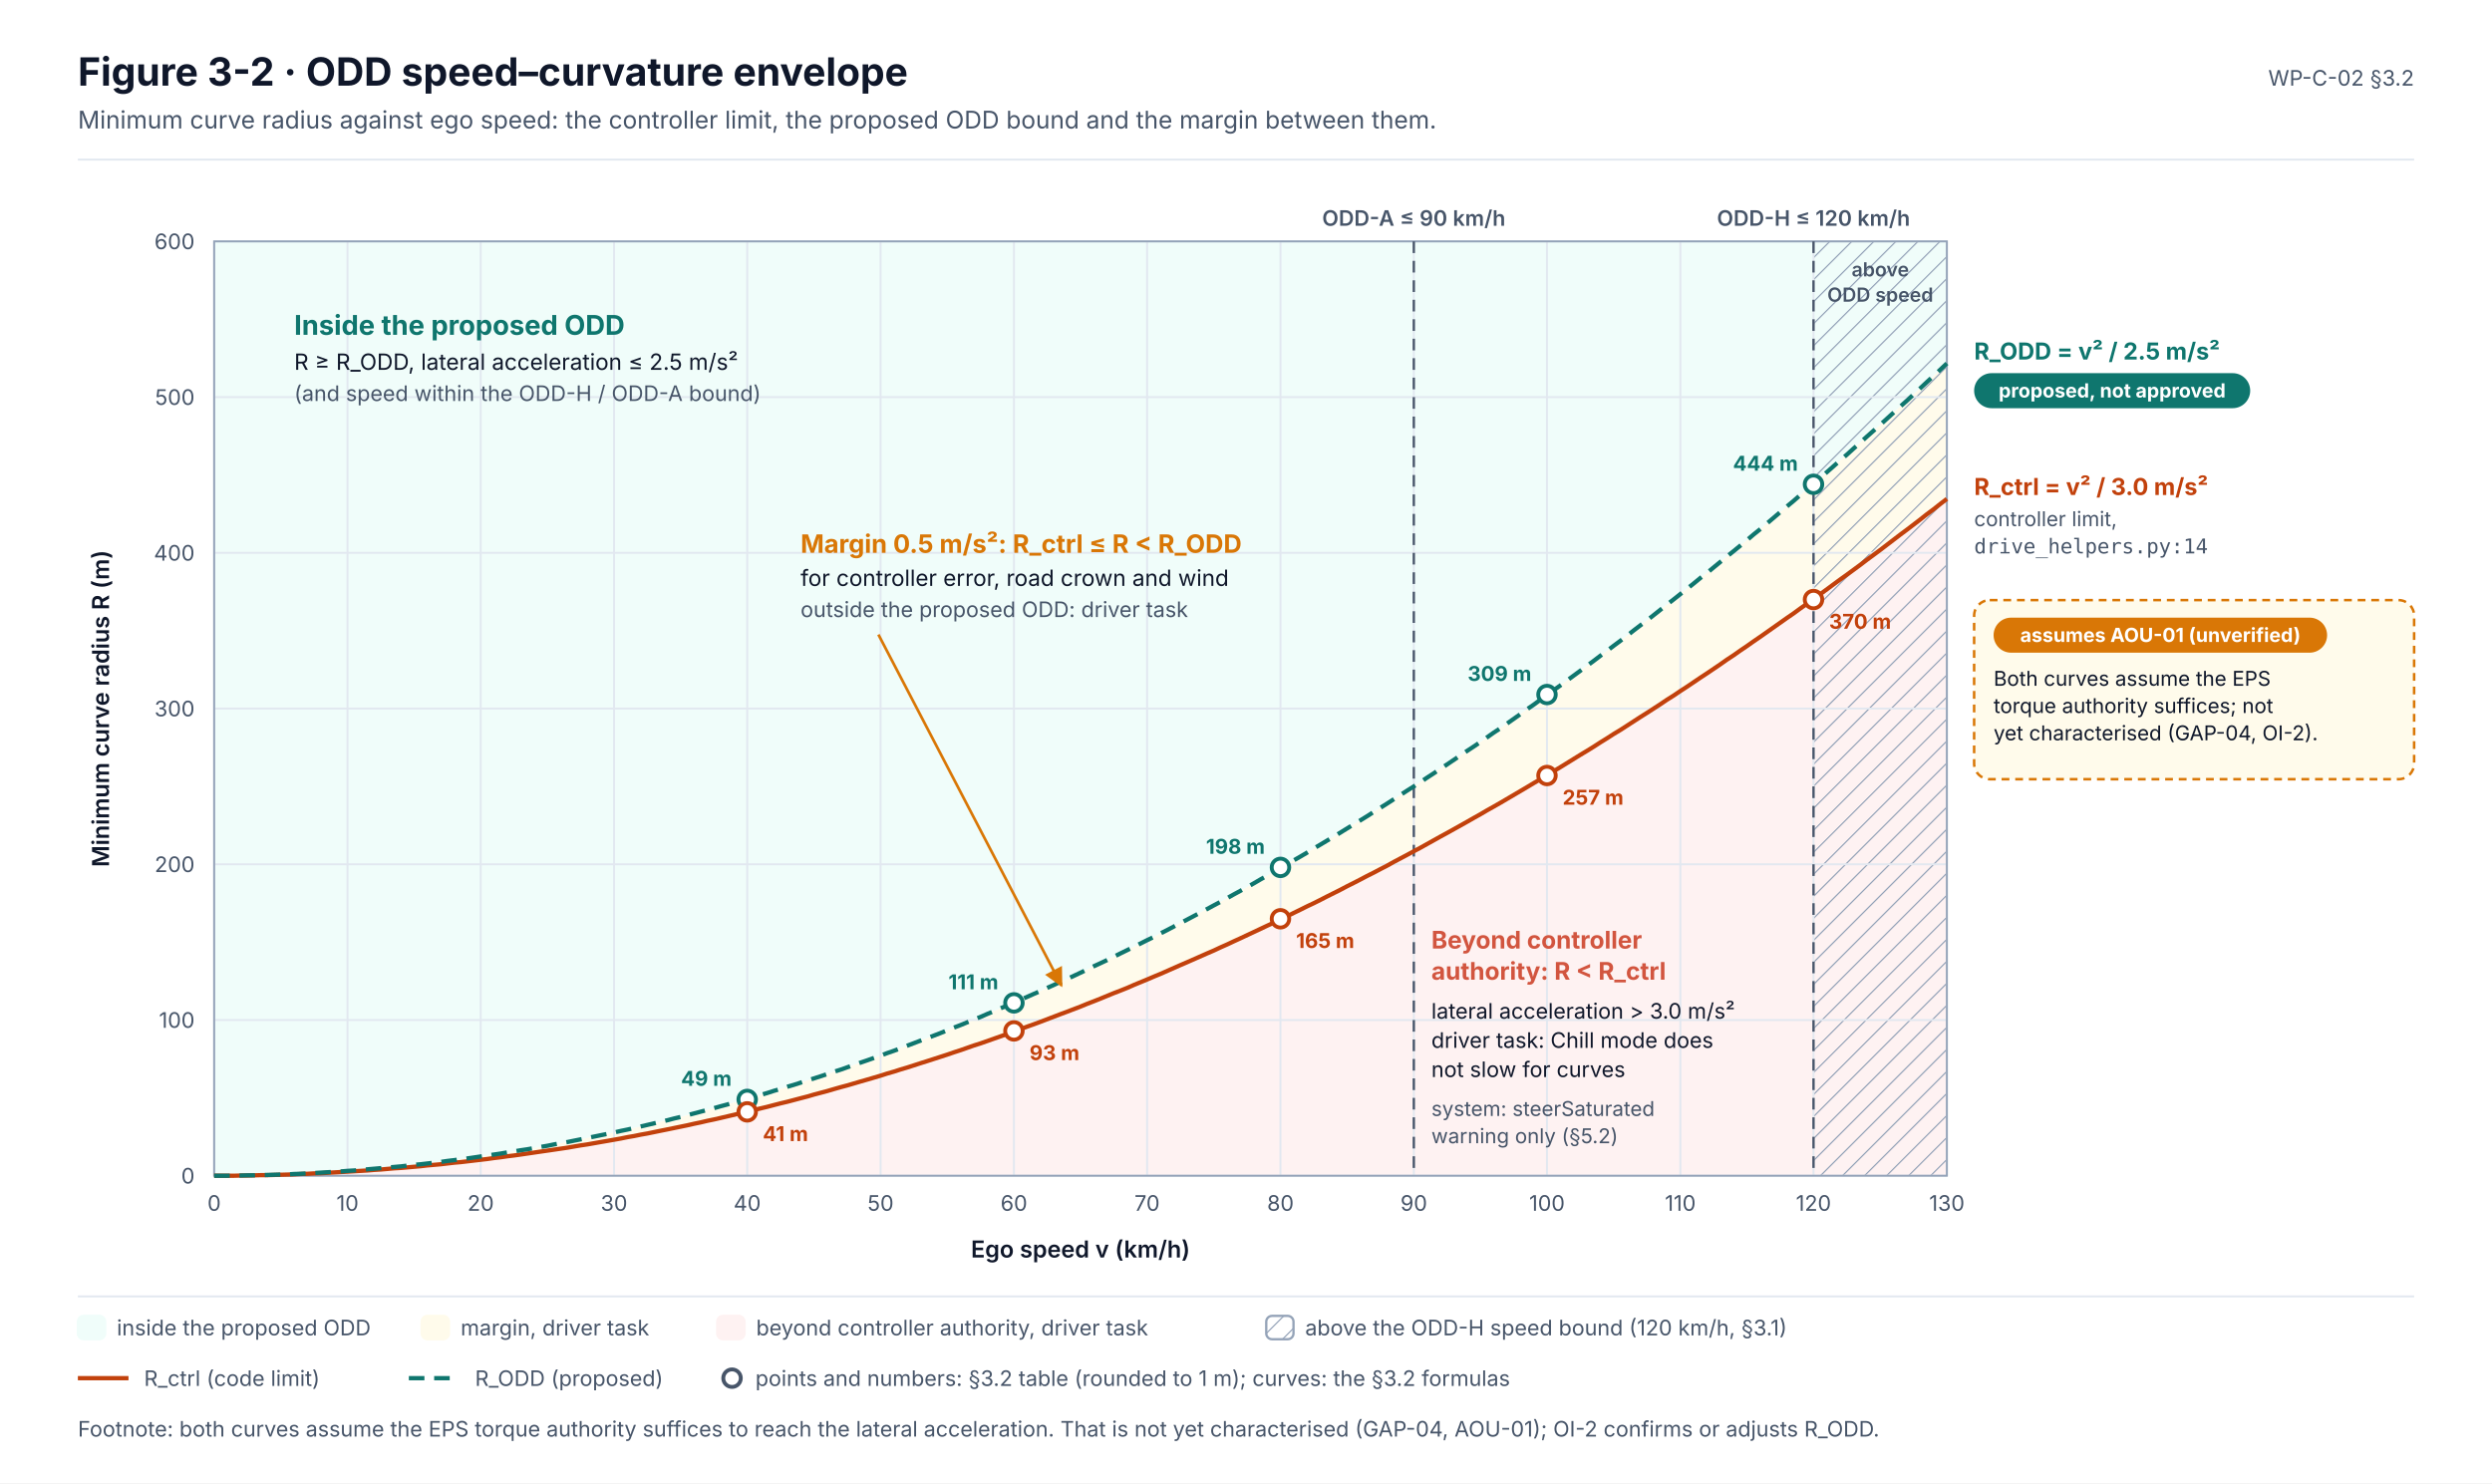
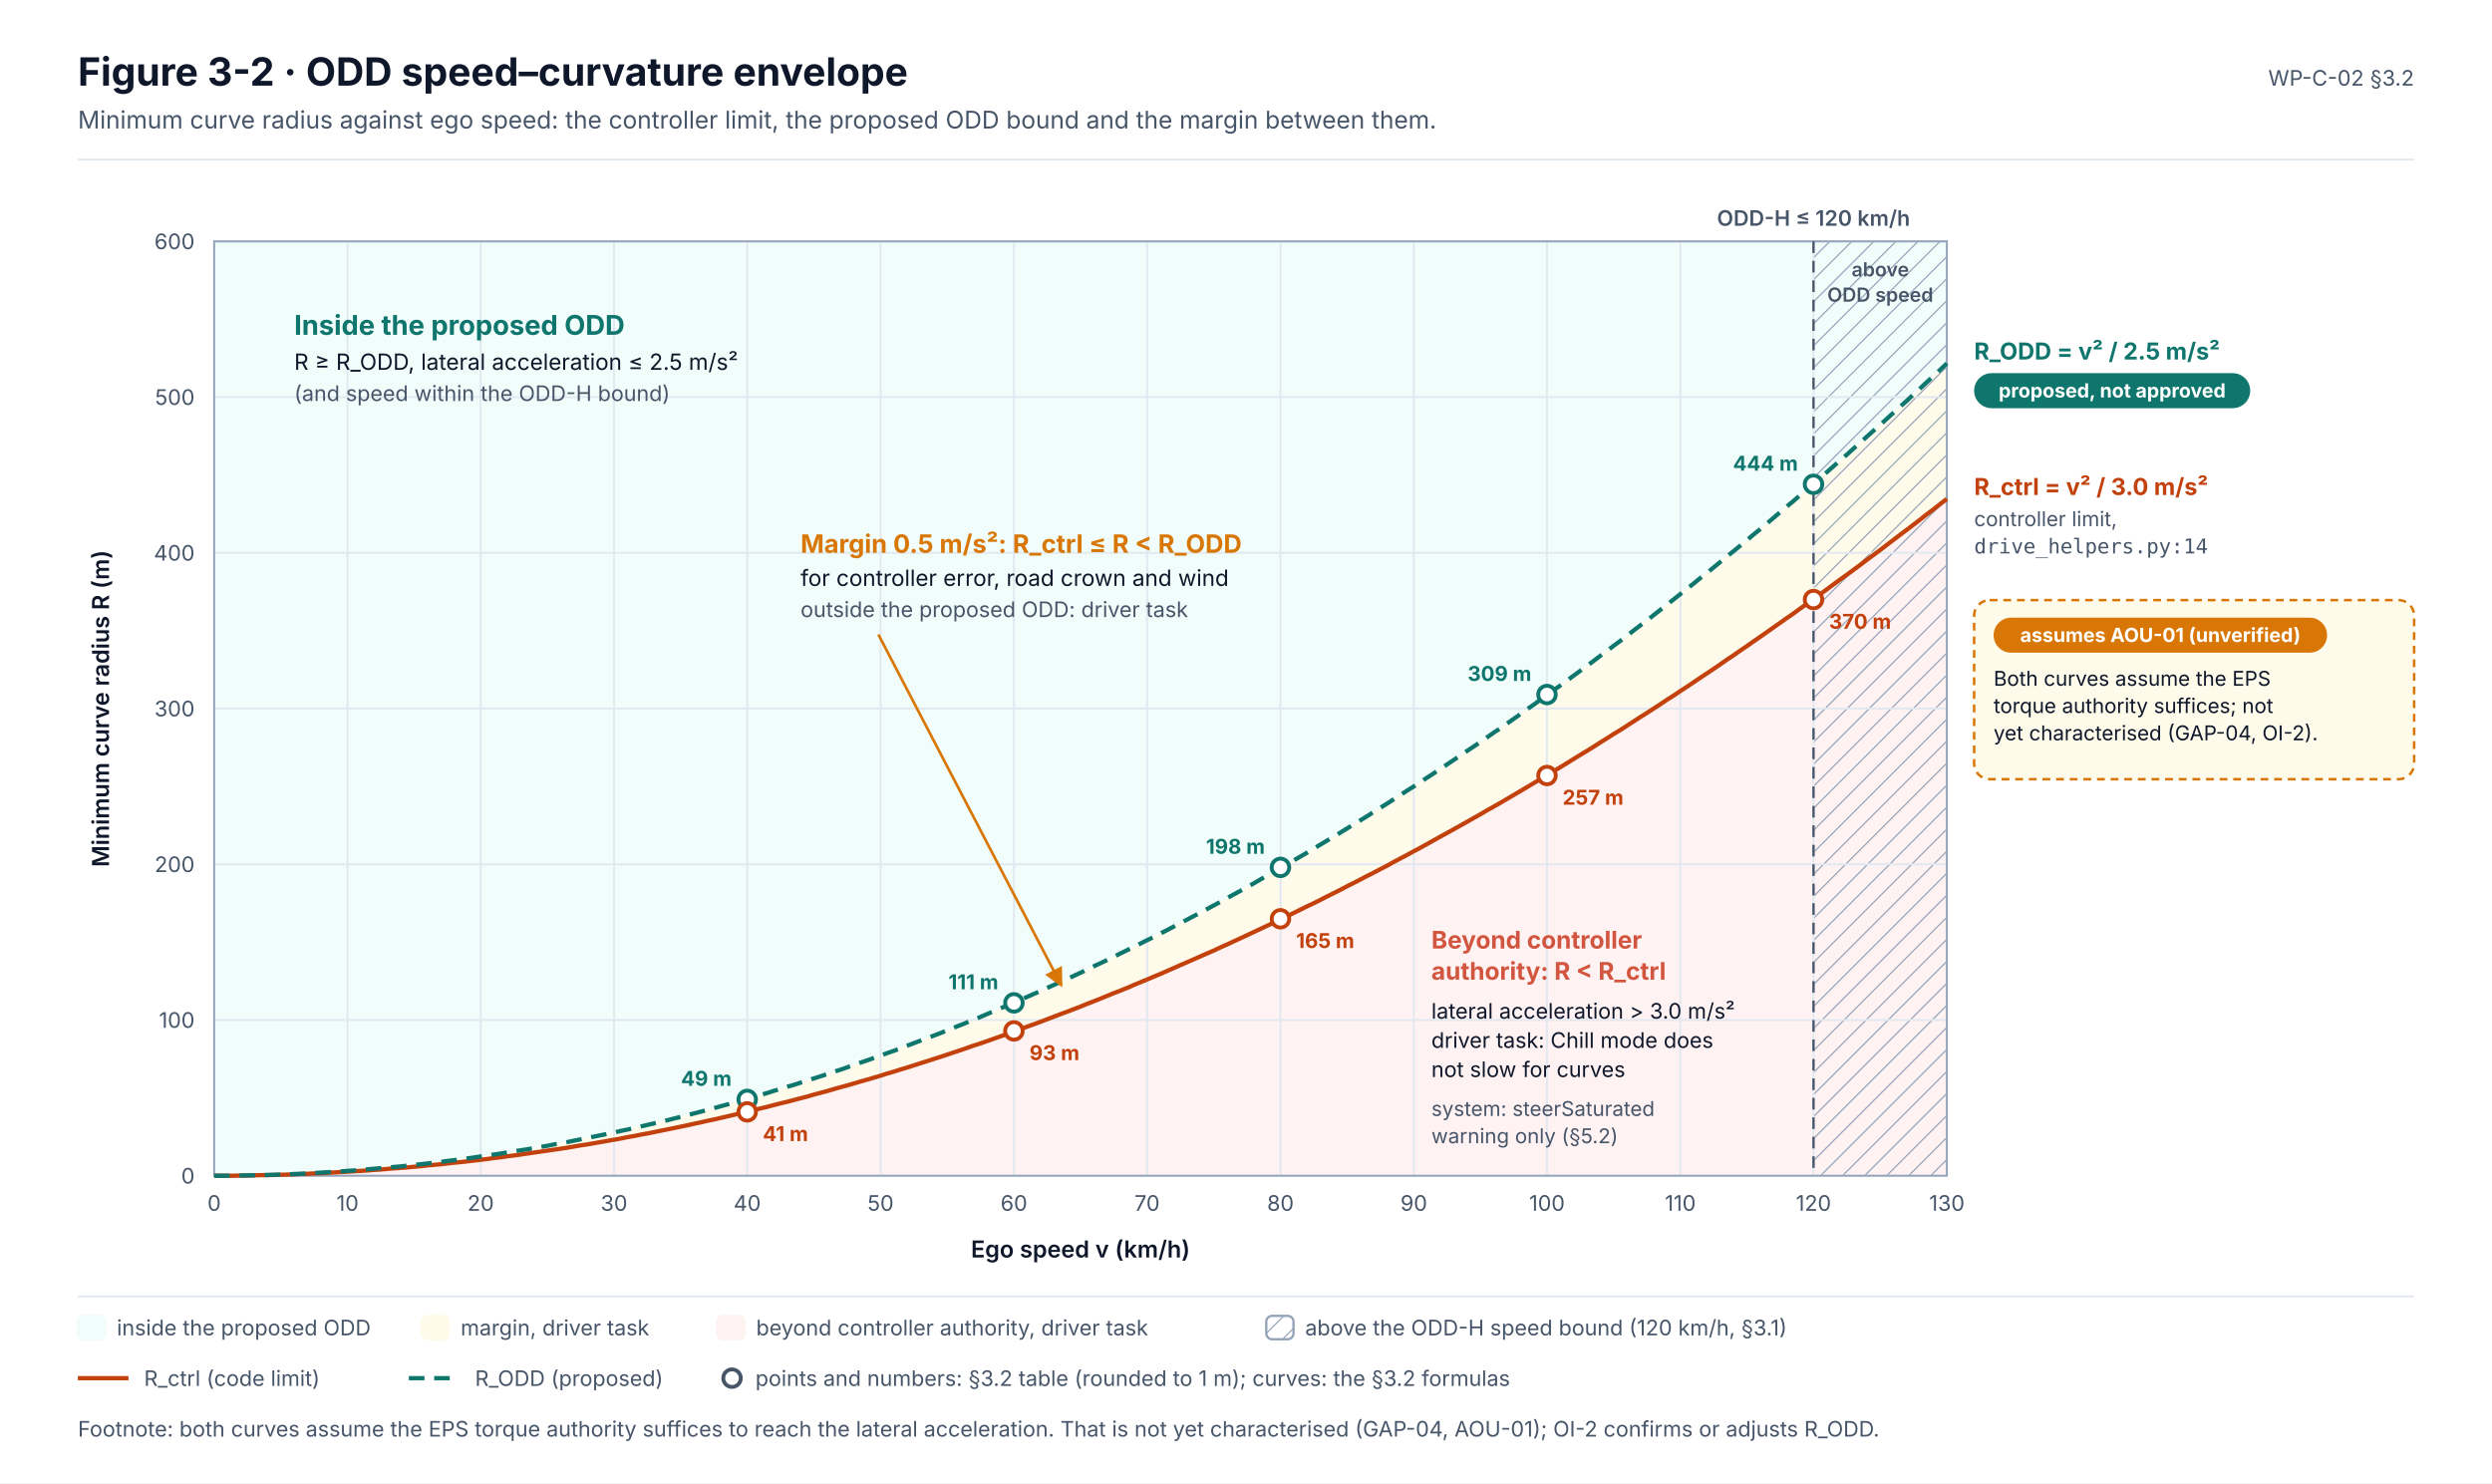
<svg xmlns="http://www.w3.org/2000/svg" width="1280" height="762" viewBox="0 0 1280 762" font-family="Inter, 'Segoe UI', Helvetica, Arial, sans-serif" role="img">
  <defs>
    <marker id="muted" viewBox="0 0 10 10" refX="9" refY="5" markerWidth="7" markerHeight="7" orient="auto-start-reverse">
      <path d="M0,0 L10,5 L0,10 z" fill="#475569" />
    </marker>
    <marker id="faint" viewBox="0 0 10 10" refX="9" refY="5" markerWidth="7" markerHeight="7" orient="auto-start-reverse">
      <path d="M0,0 L10,5 L0,10 z" fill="#94A3B8" />
    </marker>
    <marker id="amber" viewBox="0 0 10 10" refX="9" refY="5" markerWidth="7" markerHeight="7" orient="auto-start-reverse">
      <path d="M0,0 L10,5 L0,10 z" fill="#D97706" />
    </marker>
    <pattern id="hatch" patternUnits="userSpaceOnUse" width="8" height="8" patternTransform="rotate(45)">
      <line x1="0" y1="0" x2="0" y2="8" stroke="#94A3B8" stroke-width="1.2" />
    </pattern>
    <pattern id="hatch-amber" patternUnits="userSpaceOnUse" width="8" height="8" patternTransform="rotate(45)">
      <rect width="8" height="8" fill="#FFFBEB" />
      <line x1="0" y1="0" x2="0" y2="8" stroke="#FCD34D" stroke-width="1.4" />
    </pattern>
  </defs>
  <rect x="0" y="0" width="1280" height="762" rx="0" fill="#FFFFFF" stroke="none" stroke-width="0" />
  <text x="40" y="44" font-size="20" fill="#0F172A" font-weight="700">Figure 3-2 · ODD speed–curvature envelope</text>
  <text x="40" y="66" font-size="12.5" fill="#475569">Minimum curve radius against ego speed: the controller limit, the proposed ODD bound and the margin between them.</text>
  <text x="1240" y="44" font-size="11" fill="#475569" text-anchor="end">WP-C-02 §3.2</text>
  <line x1="40" y1="82" x2="1240" y2="82" stroke="#E2E8F0" stroke-width="1" />
  <path d="M110,124 L1000,124 L1000,186.7 L996.6,189.9 L993.2,193.1 L989.7,196.3 L986.3,199.5 L982.9,202.6 L979.5,205.8 L976,208.9 L972.6,212 L969.2,215.1 L965.8,218.2 L962.3,221.3 L958.9,224.3 L955.5,227.4 L952.1,230.4 L948.7,233.5 L945.2,236.5 L941.8,239.5 L938.4,242.5 L935,245.5 L931.5,248.4 L928.1,251.4 L924.7,254.3 L921.3,257.3 L917.8,260.2 L914.4,263.1 L911,266 L907.6,268.9 L904.2,271.8 L900.7,274.6 L897.3,277.5 L893.9,280.3 L890.5,283.1 L887,285.9 L883.6,288.7 L880.2,291.5 L876.8,294.3 L873.3,297 L869.9,299.8 L866.5,302.5 L863.1,305.2 L859.7,307.9 L856.2,310.6 L852.8,313.3 L849.4,316 L846,318.7 L842.5,321.3 L839.1,323.9 L835.7,326.6 L832.3,329.2 L828.8,331.8 L825.4,334.4 L822,336.9 L818.6,339.5 L815.2,342 L811.7,344.6 L808.3,347.1 L804.9,349.6 L801.5,352.1 L798,354.6 L794.6,357.1 L791.2,359.5 L787.8,362 L784.3,364.4 L780.9,366.9 L777.5,369.3 L774.1,371.7 L770.7,374.1 L767.2,376.4 L763.8,378.8 L760.4,381.2 L757,383.5 L753.5,385.8 L750.1,388.1 L746.7,390.4 L743.3,392.7 L739.8,395 L736.4,397.3 L733,399.5 L729.6,401.8 L726.2,404 L722.7,406.2 L719.3,408.4 L715.9,410.6 L712.5,412.8 L709,415 L705.6,417.1 L702.2,419.3 L698.8,421.4 L695.3,423.5 L691.9,425.6 L688.5,427.7 L685.1,429.8 L681.7,431.8 L678.2,433.9 L674.8,435.9 L671.4,438 L668,440 L664.5,442 L661.1,444 L657.7,446 L654.3,447.9 L650.8,449.9 L647.4,451.8 L644,453.8 L640.6,455.7 L637.2,457.6 L633.7,459.5 L630.3,461.4 L626.9,463.3 L623.5,465.1 L620,467 L616.6,468.8 L613.2,470.6 L609.8,472.4 L606.3,474.2 L602.9,476 L599.5,477.8 L596.1,479.5 L592.7,481.3 L589.2,483 L585.8,484.7 L582.4,486.4 L579,488.1 L575.5,489.8 L572.1,491.5 L568.7,493.2 L565.3,494.8 L561.8,496.4 L558.4,498.1 L555,499.7 L551.6,501.3 L548.2,502.9 L544.7,504.4 L541.3,506 L537.9,507.5 L534.5,509.1 L531,510.6 L527.6,512.1 L524.2,513.6 L520.8,515.1 L517.3,516.6 L513.9,518 L510.5,519.5 L507.1,520.9 L503.7,522.4 L500.2,523.8 L496.8,525.2 L493.4,526.6 L490,527.9 L486.5,529.3 L483.1,530.7 L479.7,532 L476.3,533.3 L472.8,534.6 L469.4,535.9 L466,537.2 L462.6,538.5 L459.2,539.8 L455.7,541 L452.3,542.3 L448.9,543.5 L445.5,544.7 L442,545.9 L438.6,547.1 L435.2,548.3 L431.8,549.5 L428.3,550.6 L424.9,551.8 L421.5,552.9 L418.1,554 L414.7,555.1 L411.2,556.2 L407.8,557.3 L404.4,558.3 L401,559.4 L397.5,560.4 L394.1,561.5 L390.7,562.5 L387.3,563.5 L383.8,564.5 L380.4,565.5 L377,566.4 L373.6,567.4 L370.2,568.3 L366.7,569.3 L363.3,570.2 L359.9,571.1 L356.5,572 L353,572.9 L349.6,573.8 L346.2,574.6 L342.8,575.5 L339.3,576.3 L335.9,577.1 L332.5,577.9 L329.1,578.7 L325.7,579.5 L322.2,580.3 L318.8,581 L315.4,581.8 L312,582.5 L308.5,583.2 L305.1,583.9 L301.7,584.6 L298.3,585.3 L294.8,586 L291.4,586.7 L288,587.3 L284.6,587.9 L281.2,588.6 L277.7,589.2 L274.3,589.8 L270.9,590.4 L267.5,590.9 L264,591.5 L260.6,592 L257.2,592.6 L253.8,593.1 L250.3,593.6 L246.9,594.1 L243.5,594.6 L240.1,595.1 L236.7,595.5 L233.2,596 L229.8,596.4 L226.4,596.9 L223,597.3 L219.5,597.7 L216.1,598.1 L212.7,598.4 L209.3,598.8 L205.8,599.2 L202.4,599.5 L199,599.8 L195.6,600.1 L192.2,600.4 L188.7,600.7 L185.3,601 L181.9,601.3 L178.5,601.5 L175,601.8 L171.6,602 L168.2,602.2 L164.8,602.4 L161.3,602.6 L157.9,602.8 L154.5,603 L151.1,603.1 L147.7,603.3 L144.2,603.4 L140.8,603.5 L137.4,603.6 L134,603.7 L130.5,603.8 L127.1,603.8 L123.7,603.9 L120.3,603.9 L116.8,604 L113.4,604 L110,604 Z" stroke="none" stroke-width="1.4" fill="#F0FDFA" stroke-linejoin="round" />
  <path d="M110,604 L113.4,604 L116.8,604 L120.3,603.9 L123.7,603.9 L127.1,603.8 L130.5,603.8 L134,603.7 L137.4,603.6 L140.8,603.5 L144.2,603.4 L147.7,603.3 L151.1,603.1 L154.5,603 L157.9,602.8 L161.3,602.6 L164.8,602.4 L168.2,602.2 L171.6,602 L175,601.8 L178.5,601.5 L181.9,601.3 L185.3,601 L188.7,600.7 L192.2,600.4 L195.6,600.1 L199,599.8 L202.4,599.5 L205.8,599.2 L209.3,598.8 L212.7,598.4 L216.1,598.1 L219.5,597.7 L223,597.3 L226.4,596.9 L229.8,596.4 L233.2,596 L236.7,595.5 L240.1,595.1 L243.5,594.6 L246.9,594.1 L250.3,593.6 L253.8,593.1 L257.2,592.6 L260.6,592 L264,591.5 L267.5,590.9 L270.9,590.4 L274.3,589.8 L277.7,589.2 L281.2,588.6 L284.6,587.9 L288,587.3 L291.4,586.7 L294.8,586 L298.3,585.3 L301.7,584.6 L305.1,583.9 L308.5,583.2 L312,582.5 L315.4,581.8 L318.8,581 L322.2,580.3 L325.7,579.5 L329.1,578.7 L332.5,577.9 L335.9,577.1 L339.3,576.3 L342.8,575.5 L346.2,574.6 L349.6,573.8 L353,572.9 L356.5,572 L359.9,571.1 L363.3,570.2 L366.7,569.3 L370.2,568.3 L373.6,567.4 L377,566.4 L380.4,565.5 L383.8,564.5 L387.3,563.5 L390.7,562.5 L394.1,561.5 L397.5,560.4 L401,559.4 L404.4,558.3 L407.8,557.3 L411.2,556.2 L414.7,555.1 L418.1,554 L421.5,552.9 L424.9,551.8 L428.3,550.6 L431.8,549.5 L435.2,548.3 L438.6,547.1 L442,545.9 L445.5,544.7 L448.9,543.5 L452.3,542.3 L455.7,541 L459.2,539.8 L462.6,538.5 L466,537.2 L469.4,535.9 L472.8,534.6 L476.3,533.3 L479.7,532 L483.1,530.7 L486.5,529.3 L490,527.9 L493.4,526.6 L496.8,525.2 L500.2,523.8 L503.7,522.4 L507.1,520.9 L510.5,519.5 L513.9,518 L517.3,516.6 L520.8,515.1 L524.2,513.6 L527.6,512.1 L531,510.6 L534.5,509.1 L537.9,507.5 L541.3,506 L544.7,504.4 L548.2,502.9 L551.6,501.3 L555,499.7 L558.4,498.1 L561.8,496.4 L565.3,494.8 L568.7,493.2 L572.1,491.5 L575.5,489.8 L579,488.1 L582.4,486.4 L585.8,484.7 L589.2,483 L592.7,481.3 L596.1,479.5 L599.5,477.8 L602.9,476 L606.3,474.2 L609.8,472.4 L613.2,470.6 L616.6,468.8 L620,467 L623.5,465.1 L626.9,463.3 L630.3,461.4 L633.7,459.5 L637.2,457.6 L640.6,455.7 L644,453.8 L647.4,451.8 L650.8,449.9 L654.3,447.9 L657.7,446 L661.1,444 L664.5,442 L668,440 L671.4,438 L674.8,435.9 L678.2,433.9 L681.7,431.8 L685.1,429.8 L688.5,427.7 L691.9,425.6 L695.3,423.5 L698.8,421.4 L702.2,419.3 L705.6,417.1 L709,415 L712.5,412.8 L715.9,410.6 L719.3,408.4 L722.7,406.2 L726.2,404 L729.6,401.8 L733,399.5 L736.4,397.3 L739.8,395 L743.3,392.7 L746.7,390.4 L750.1,388.1 L753.5,385.8 L757,383.5 L760.4,381.2 L763.8,378.8 L767.2,376.4 L770.7,374.1 L774.1,371.7 L777.5,369.3 L780.9,366.9 L784.3,364.4 L787.8,362 L791.2,359.5 L794.6,357.1 L798,354.6 L801.5,352.1 L804.9,349.6 L808.3,347.1 L811.7,344.6 L815.2,342 L818.6,339.5 L822,336.9 L825.4,334.4 L828.8,331.8 L832.3,329.2 L835.7,326.6 L839.1,323.9 L842.5,321.3 L846,318.7 L849.4,316 L852.8,313.3 L856.2,310.6 L859.7,307.9 L863.1,305.2 L866.5,302.5 L869.9,299.8 L873.3,297 L876.8,294.3 L880.2,291.5 L883.6,288.7 L887,285.9 L890.5,283.1 L893.9,280.3 L897.3,277.5 L900.7,274.6 L904.2,271.8 L907.6,268.9 L911,266 L914.4,263.1 L917.8,260.2 L921.3,257.3 L924.7,254.3 L928.1,251.4 L931.5,248.4 L935,245.5 L938.4,242.5 L941.8,239.5 L945.2,236.5 L948.7,233.5 L952.1,230.4 L955.5,227.4 L958.9,224.3 L962.3,221.3 L965.8,218.2 L969.2,215.1 L972.6,212 L976,208.9 L979.5,205.8 L982.9,202.6 L986.3,199.5 L989.7,196.3 L993.2,193.1 L996.6,189.9 L1000,186.7 L1000,256.3 L996.6,258.9 L993.2,261.6 L989.7,264.2 L986.3,266.9 L982.9,269.5 L979.5,272.1 L976,274.7 L972.6,277.3 L969.2,279.9 L965.8,282.5 L962.3,285.1 L958.9,287.6 L955.5,290.2 L952.1,292.7 L948.7,295.2 L945.2,297.7 L941.8,300.2 L938.4,302.7 L935,305.2 L931.5,307.7 L928.1,310.2 L924.7,312.6 L921.3,315.1 L917.8,317.5 L914.4,319.9 L911,322.3 L907.6,324.7 L904.2,327.1 L900.7,329.5 L897.3,331.9 L893.9,334.2 L890.5,336.6 L887,338.9 L883.6,341.3 L880.2,343.6 L876.8,345.9 L873.3,348.2 L869.9,350.5 L866.5,352.8 L863.1,355 L859.7,357.3 L856.2,359.5 L852.8,361.8 L849.4,364 L846,366.2 L842.5,368.4 L839.1,370.6 L835.7,372.8 L832.3,375 L828.8,377.1 L825.4,379.3 L822,381.4 L818.6,383.6 L815.2,385.7 L811.7,387.8 L808.3,389.9 L804.9,392 L801.5,394.1 L798,396.2 L794.6,398.2 L791.2,400.3 L787.8,402.3 L784.3,404.4 L780.9,406.4 L777.5,408.4 L774.1,410.4 L770.7,412.4 L767.2,414.4 L763.8,416.3 L760.4,418.3 L757,420.2 L753.5,422.2 L750.1,424.1 L746.7,426 L743.3,427.9 L739.8,429.8 L736.4,431.7 L733,433.6 L729.6,435.5 L726.2,437.3 L722.7,439.2 L719.3,441 L715.9,442.8 L712.5,444.7 L709,446.5 L705.6,448.3 L702.2,450 L698.8,451.8 L695.3,453.6 L691.9,455.3 L688.5,457.1 L685.1,458.8 L681.7,460.5 L678.2,462.3 L674.8,464 L671.4,465.6 L668,467.3 L664.5,469 L661.1,470.7 L657.7,472.3 L654.3,474 L650.8,475.6 L647.4,477.2 L644,478.8 L640.6,480.4 L637.2,482 L633.7,483.6 L630.3,485.2 L626.9,486.7 L623.5,488.3 L620,489.8 L616.6,491.3 L613.2,492.8 L609.8,494.3 L606.3,495.8 L602.9,497.3 L599.5,498.8 L596.1,500.3 L592.7,501.7 L589.2,503.2 L585.8,504.6 L582.4,506 L579,507.5 L575.5,508.9 L572.1,510.2 L568.7,511.6 L565.3,513 L561.8,514.4 L558.4,515.7 L555,517.1 L551.6,518.4 L548.2,519.7 L544.7,521 L541.3,522.3 L537.9,523.6 L534.5,524.9 L531,526.2 L527.6,527.4 L524.2,528.7 L520.8,529.9 L517.3,531.2 L513.9,532.4 L510.5,533.6 L507.1,534.8 L503.7,536 L500.2,537.1 L496.8,538.3 L493.4,539.5 L490,540.6 L486.5,541.8 L483.1,542.9 L479.7,544 L476.3,545.1 L472.8,546.2 L469.4,547.3 L466,548.4 L462.6,549.4 L459.2,550.5 L455.7,551.5 L452.3,552.6 L448.9,553.6 L445.5,554.6 L442,555.6 L438.6,556.6 L435.2,557.6 L431.8,558.5 L428.3,559.5 L424.9,560.5 L421.5,561.4 L418.1,562.3 L414.7,563.3 L411.2,564.2 L407.8,565.1 L404.4,566 L401,566.8 L397.5,567.7 L394.1,568.6 L390.7,569.4 L387.3,570.2 L383.8,571.1 L380.4,571.9 L377,572.7 L373.6,573.5 L370.2,574.3 L366.7,575.1 L363.3,575.8 L359.9,576.6 L356.5,577.3 L353,578.1 L349.6,578.8 L346.2,579.5 L342.8,580.2 L339.3,580.9 L335.9,581.6 L332.5,582.3 L329.1,582.9 L325.7,583.6 L322.2,584.2 L318.8,584.9 L315.4,585.5 L312,586.1 L308.5,586.7 L305.1,587.3 L301.7,587.9 L298.3,588.4 L294.8,589 L291.4,589.6 L288,590.1 L284.6,590.6 L281.2,591.1 L277.7,591.6 L274.3,592.1 L270.9,592.6 L267.5,593.1 L264,593.6 L260.6,594 L257.2,594.5 L253.8,594.9 L250.3,595.4 L246.9,595.8 L243.5,596.2 L240.1,596.6 L236.7,597 L233.2,597.3 L229.8,597.7 L226.4,598.1 L223,598.4 L219.5,598.7 L216.1,599.1 L212.7,599.4 L209.3,599.7 L205.8,600 L202.4,600.2 L199,600.5 L195.6,600.8 L192.2,601 L188.7,601.3 L185.3,601.5 L181.9,601.7 L178.5,601.9 L175,602.1 L171.6,602.3 L168.2,602.5 L164.8,602.7 L161.3,602.8 L157.9,603 L154.5,603.1 L151.1,603.3 L147.7,603.4 L144.2,603.5 L140.8,603.6 L137.4,603.7 L134,603.7 L130.5,603.8 L127.1,603.9 L123.7,603.9 L120.3,604 L116.8,604 L113.4,604 L110,604 Z" stroke="none" stroke-width="1.4" fill="#FFFBEB" stroke-linejoin="round" />
  <path d="M110,604 L113.4,604 L116.8,604 L120.3,604 L123.7,603.9 L127.1,603.9 L130.5,603.8 L134,603.7 L137.4,603.7 L140.8,603.6 L144.2,603.5 L147.7,603.4 L151.1,603.3 L154.5,603.1 L157.9,603 L161.3,602.8 L164.8,602.7 L168.2,602.5 L171.6,602.3 L175,602.1 L178.5,601.9 L181.9,601.7 L185.3,601.5 L188.7,601.3 L192.2,601 L195.6,600.8 L199,600.5 L202.4,600.2 L205.8,600 L209.3,599.7 L212.7,599.4 L216.1,599.1 L219.5,598.7 L223,598.4 L226.4,598.1 L229.8,597.7 L233.2,597.3 L236.7,597 L240.1,596.6 L243.5,596.2 L246.9,595.8 L250.3,595.4 L253.8,594.9 L257.2,594.5 L260.6,594 L264,593.6 L267.5,593.1 L270.9,592.6 L274.3,592.1 L277.7,591.6 L281.2,591.1 L284.6,590.6 L288,590.1 L291.4,589.6 L294.8,589 L298.3,588.4 L301.7,587.9 L305.1,587.3 L308.5,586.7 L312,586.1 L315.4,585.5 L318.8,584.9 L322.2,584.2 L325.7,583.6 L329.1,582.9 L332.5,582.3 L335.9,581.6 L339.3,580.9 L342.8,580.2 L346.2,579.5 L349.6,578.8 L353,578.1 L356.5,577.3 L359.9,576.6 L363.3,575.8 L366.7,575.1 L370.2,574.3 L373.6,573.5 L377,572.7 L380.4,571.9 L383.8,571.1 L387.3,570.2 L390.7,569.4 L394.1,568.6 L397.5,567.7 L401,566.8 L404.4,566 L407.8,565.1 L411.2,564.2 L414.7,563.3 L418.1,562.3 L421.5,561.4 L424.9,560.5 L428.3,559.5 L431.8,558.5 L435.2,557.6 L438.6,556.6 L442,555.6 L445.5,554.6 L448.9,553.6 L452.3,552.6 L455.7,551.5 L459.2,550.5 L462.6,549.4 L466,548.4 L469.4,547.3 L472.8,546.2 L476.3,545.1 L479.7,544 L483.1,542.9 L486.5,541.8 L490,540.6 L493.4,539.5 L496.8,538.3 L500.2,537.1 L503.7,536 L507.1,534.8 L510.5,533.6 L513.9,532.4 L517.3,531.2 L520.8,529.9 L524.2,528.7 L527.6,527.4 L531,526.2 L534.5,524.9 L537.9,523.6 L541.3,522.3 L544.7,521 L548.2,519.7 L551.6,518.4 L555,517.1 L558.4,515.7 L561.8,514.4 L565.3,513 L568.7,511.6 L572.1,510.2 L575.5,508.9 L579,507.5 L582.4,506 L585.8,504.6 L589.2,503.2 L592.7,501.7 L596.1,500.3 L599.5,498.8 L602.9,497.3 L606.3,495.8 L609.8,494.3 L613.2,492.8 L616.6,491.3 L620,489.8 L623.5,488.3 L626.9,486.7 L630.3,485.2 L633.7,483.6 L637.2,482 L640.6,480.4 L644,478.8 L647.4,477.2 L650.8,475.6 L654.3,474 L657.7,472.3 L661.1,470.7 L664.5,469 L668,467.3 L671.4,465.6 L674.8,464 L678.2,462.3 L681.7,460.5 L685.1,458.8 L688.5,457.1 L691.9,455.3 L695.3,453.6 L698.8,451.8 L702.2,450 L705.6,448.3 L709,446.5 L712.5,444.7 L715.9,442.8 L719.3,441 L722.7,439.2 L726.2,437.3 L729.6,435.5 L733,433.6 L736.4,431.7 L739.8,429.8 L743.3,427.9 L746.7,426 L750.1,424.1 L753.5,422.2 L757,420.2 L760.4,418.3 L763.8,416.3 L767.2,414.4 L770.7,412.4 L774.1,410.4 L777.5,408.4 L780.9,406.4 L784.3,404.4 L787.8,402.3 L791.2,400.3 L794.6,398.2 L798,396.2 L801.5,394.1 L804.9,392 L808.3,389.9 L811.7,387.8 L815.2,385.7 L818.6,383.6 L822,381.4 L825.4,379.3 L828.8,377.1 L832.3,375 L835.7,372.8 L839.1,370.6 L842.5,368.4 L846,366.2 L849.4,364 L852.8,361.8 L856.2,359.5 L859.7,357.3 L863.1,355 L866.5,352.8 L869.9,350.5 L873.3,348.2 L876.8,345.9 L880.2,343.6 L883.6,341.3 L887,338.9 L890.5,336.6 L893.9,334.2 L897.3,331.9 L900.7,329.5 L904.2,327.1 L907.6,324.7 L911,322.3 L914.4,319.9 L917.8,317.5 L921.3,315.1 L924.7,312.6 L928.1,310.2 L931.5,307.7 L935,305.2 L938.4,302.7 L941.8,300.2 L945.2,297.7 L948.7,295.2 L952.1,292.7 L955.5,290.2 L958.9,287.6 L962.3,285.1 L965.8,282.5 L969.2,279.9 L972.6,277.3 L976,274.7 L979.5,272.1 L982.9,269.5 L986.3,266.9 L989.7,264.2 L993.2,261.6 L996.6,258.9 L1000,256.3 L1000,604 L110,604 Z" stroke="none" stroke-width="1.4" fill="#FEF2F2" stroke-linejoin="round" />
  <rect x="931.5" y="124" width="68.5" height="480" rx="0" fill="url(#hatch)" stroke="none" stroke-width="0" />
  <line x1="110" y1="124" x2="110" y2="604" stroke="#E2E8F0" stroke-width="1" />
  <text x="110" y="622" font-size="11" fill="#475569" text-anchor="middle">0</text>
  <line x1="178.5" y1="124" x2="178.5" y2="604" stroke="#E2E8F0" stroke-width="1" />
  <text x="178.5" y="622" font-size="11" fill="#475569" text-anchor="middle">10</text>
  <line x1="246.9" y1="124" x2="246.9" y2="604" stroke="#E2E8F0" stroke-width="1" />
  <text x="246.9" y="622" font-size="11" fill="#475569" text-anchor="middle">20</text>
  <line x1="315.4" y1="124" x2="315.4" y2="604" stroke="#E2E8F0" stroke-width="1" />
  <text x="315.4" y="622" font-size="11" fill="#475569" text-anchor="middle">30</text>
  <line x1="383.8" y1="124" x2="383.8" y2="604" stroke="#E2E8F0" stroke-width="1" />
  <text x="383.8" y="622" font-size="11" fill="#475569" text-anchor="middle">40</text>
  <line x1="452.3" y1="124" x2="452.3" y2="604" stroke="#E2E8F0" stroke-width="1" />
  <text x="452.3" y="622" font-size="11" fill="#475569" text-anchor="middle">50</text>
  <line x1="520.8" y1="124" x2="520.8" y2="604" stroke="#E2E8F0" stroke-width="1" />
  <text x="520.8" y="622" font-size="11" fill="#475569" text-anchor="middle">60</text>
  <line x1="589.2" y1="124" x2="589.2" y2="604" stroke="#E2E8F0" stroke-width="1" />
  <text x="589.2" y="622" font-size="11" fill="#475569" text-anchor="middle">70</text>
  <line x1="657.7" y1="124" x2="657.7" y2="604" stroke="#E2E8F0" stroke-width="1" />
  <text x="657.7" y="622" font-size="11" fill="#475569" text-anchor="middle">80</text>
  <line x1="726.2" y1="124" x2="726.2" y2="604" stroke="#E2E8F0" stroke-width="1" />
  <text x="726.2" y="622" font-size="11" fill="#475569" text-anchor="middle">90</text>
  <line x1="794.6" y1="124" x2="794.6" y2="604" stroke="#E2E8F0" stroke-width="1" />
  <text x="794.6" y="622" font-size="11" fill="#475569" text-anchor="middle">100</text>
  <line x1="863.1" y1="124" x2="863.1" y2="604" stroke="#E2E8F0" stroke-width="1" />
  <text x="863.1" y="622" font-size="11" fill="#475569" text-anchor="middle">110</text>
  <line x1="931.5" y1="124" x2="931.5" y2="604" stroke="#E2E8F0" stroke-width="1" />
  <text x="931.5" y="622" font-size="11" fill="#475569" text-anchor="middle">120</text>
  <line x1="1000" y1="124" x2="1000" y2="604" stroke="#E2E8F0" stroke-width="1" />
  <text x="1000" y="622" font-size="11" fill="#475569" text-anchor="middle">130</text>
  <line x1="110" y1="604" x2="1000" y2="604" stroke="#E2E8F0" stroke-width="1" />
  <text x="100" y="608" font-size="11" fill="#475569" text-anchor="end">0</text>
  <line x1="110" y1="524" x2="1000" y2="524" stroke="#E2E8F0" stroke-width="1" />
  <text x="100" y="528" font-size="11" fill="#475569" text-anchor="end">100</text>
  <line x1="110" y1="444" x2="1000" y2="444" stroke="#E2E8F0" stroke-width="1" />
  <text x="100" y="448" font-size="11" fill="#475569" text-anchor="end">200</text>
  <line x1="110" y1="364" x2="1000" y2="364" stroke="#E2E8F0" stroke-width="1" />
  <text x="100" y="368" font-size="11" fill="#475569" text-anchor="end">300</text>
  <line x1="110" y1="284" x2="1000" y2="284" stroke="#E2E8F0" stroke-width="1" />
  <text x="100" y="288" font-size="11" fill="#475569" text-anchor="end">400</text>
  <line x1="110" y1="204" x2="1000" y2="204" stroke="#E2E8F0" stroke-width="1" />
  <text x="100" y="208" font-size="11" fill="#475569" text-anchor="end">500</text>
  <line x1="110" y1="124" x2="1000" y2="124" stroke="#E2E8F0" stroke-width="1" />
  <text x="100" y="128" font-size="11" fill="#475569" text-anchor="end">600</text>
  <rect x="110" y="124" width="890" height="480" rx="0" fill="none" stroke="#94A3B8" stroke-width="1" />
  <text x="555" y="646" font-size="12" fill="#0F172A" font-weight="600" text-anchor="middle">Ego speed v (km/h)</text>
  <text x="56" y="364" font-size="12" font-weight="600" fill="#0F172A" text-anchor="middle" transform="rotate(-90 56 364)">Minimum curve radius R (m)</text>
-   <line x1="726.2" y1="124" x2="726.2" y2="604" stroke="#475569" stroke-width="1.2" stroke-dasharray="6 4" />
-   <text x="726.2" y="116" font-size="11" fill="#475569" font-weight="600" text-anchor="middle">ODD-A ≤ 90 km/h</text>
  <line x1="931.5" y1="124" x2="931.5" y2="604" stroke="#475569" stroke-width="1.2" stroke-dasharray="6 4" />
  <text x="931.5" y="116" font-size="11" fill="#475569" font-weight="600" text-anchor="middle">ODD-H ≤ 120 km/h</text>
  <text x="965.8" y="142" font-size="10" fill="#475569" font-weight="600" text-anchor="middle">above</text>
  <text x="965.8" y="155" font-size="10" fill="#475569" font-weight="600" text-anchor="middle">ODD speed</text>
  <path d="M110,604 L113.4,604 L116.8,604 L120.3,604 L123.7,603.9 L127.1,603.9 L130.5,603.8 L134,603.7 L137.4,603.7 L140.8,603.6 L144.2,603.5 L147.7,603.4 L151.1,603.3 L154.5,603.1 L157.9,603 L161.3,602.8 L164.8,602.7 L168.2,602.5 L171.6,602.3 L175,602.1 L178.5,601.9 L181.9,601.7 L185.3,601.5 L188.7,601.3 L192.2,601 L195.6,600.8 L199,600.5 L202.4,600.2 L205.8,600 L209.3,599.7 L212.7,599.4 L216.1,599.1 L219.5,598.7 L223,598.4 L226.4,598.1 L229.8,597.7 L233.2,597.3 L236.7,597 L240.1,596.6 L243.5,596.2 L246.9,595.8 L250.3,595.4 L253.8,594.9 L257.2,594.5 L260.6,594 L264,593.6 L267.5,593.1 L270.9,592.6 L274.3,592.1 L277.7,591.6 L281.2,591.1 L284.6,590.6 L288,590.1 L291.4,589.6 L294.8,589 L298.3,588.4 L301.7,587.9 L305.1,587.3 L308.5,586.7 L312,586.1 L315.4,585.5 L318.8,584.9 L322.2,584.2 L325.7,583.6 L329.1,582.9 L332.5,582.3 L335.9,581.6 L339.3,580.9 L342.8,580.2 L346.2,579.5 L349.6,578.8 L353,578.1 L356.5,577.3 L359.9,576.6 L363.3,575.8 L366.7,575.1 L370.2,574.3 L373.6,573.5 L377,572.7 L380.4,571.9 L383.8,571.1 L387.3,570.2 L390.7,569.4 L394.1,568.6 L397.5,567.7 L401,566.8 L404.4,566 L407.8,565.1 L411.2,564.2 L414.7,563.3 L418.1,562.3 L421.5,561.4 L424.9,560.5 L428.3,559.5 L431.8,558.5 L435.2,557.6 L438.6,556.6 L442,555.6 L445.5,554.6 L448.9,553.6 L452.3,552.6 L455.7,551.5 L459.2,550.5 L462.6,549.4 L466,548.4 L469.4,547.3 L472.8,546.2 L476.3,545.1 L479.7,544 L483.1,542.9 L486.5,541.8 L490,540.6 L493.4,539.5 L496.8,538.3 L500.2,537.1 L503.7,536 L507.1,534.8 L510.5,533.6 L513.9,532.4 L517.3,531.2 L520.8,529.9 L524.2,528.7 L527.6,527.4 L531,526.2 L534.5,524.9 L537.9,523.6 L541.3,522.3 L544.7,521 L548.2,519.7 L551.6,518.4 L555,517.1 L558.4,515.7 L561.8,514.4 L565.3,513 L568.7,511.6 L572.1,510.2 L575.5,508.9 L579,507.5 L582.4,506 L585.8,504.6 L589.2,503.2 L592.7,501.7 L596.1,500.3 L599.5,498.8 L602.9,497.3 L606.3,495.8 L609.8,494.3 L613.2,492.8 L616.6,491.3 L620,489.8 L623.5,488.3 L626.9,486.7 L630.3,485.2 L633.7,483.6 L637.2,482 L640.6,480.4 L644,478.8 L647.4,477.2 L650.8,475.6 L654.3,474 L657.7,472.3 L661.1,470.7 L664.5,469 L668,467.3 L671.4,465.6 L674.8,464 L678.2,462.3 L681.7,460.5 L685.1,458.8 L688.5,457.1 L691.9,455.3 L695.3,453.6 L698.8,451.8 L702.2,450 L705.6,448.3 L709,446.5 L712.5,444.7 L715.9,442.8 L719.3,441 L722.7,439.2 L726.2,437.3 L729.6,435.5 L733,433.6 L736.4,431.7 L739.8,429.8 L743.3,427.9 L746.7,426 L750.1,424.1 L753.5,422.2 L757,420.2 L760.4,418.3 L763.8,416.3 L767.2,414.4 L770.7,412.4 L774.1,410.4 L777.5,408.4 L780.9,406.4 L784.3,404.4 L787.8,402.3 L791.2,400.3 L794.6,398.2 L798,396.2 L801.5,394.1 L804.9,392 L808.3,389.9 L811.7,387.8 L815.2,385.7 L818.6,383.6 L822,381.4 L825.4,379.3 L828.8,377.1 L832.3,375 L835.7,372.8 L839.1,370.6 L842.5,368.4 L846,366.2 L849.4,364 L852.8,361.8 L856.2,359.5 L859.7,357.3 L863.1,355 L866.5,352.8 L869.9,350.5 L873.3,348.2 L876.8,345.9 L880.2,343.6 L883.6,341.3 L887,338.9 L890.5,336.6 L893.9,334.2 L897.3,331.9 L900.7,329.5 L904.2,327.1 L907.6,324.7 L911,322.3 L914.4,319.9 L917.8,317.5 L921.3,315.1 L924.7,312.6 L928.1,310.2 L931.5,307.7 L935,305.2 L938.4,302.7 L941.8,300.2 L945.2,297.7 L948.7,295.2 L952.1,292.7 L955.5,290.2 L958.9,287.6 L962.3,285.1 L965.8,282.5 L969.2,279.9 L972.6,277.3 L976,274.7 L979.5,272.1 L982.9,269.5 L986.3,266.9 L989.7,264.2 L993.2,261.6 L996.6,258.9 L1000,256.3" stroke="#C2410C" stroke-width="2.2" fill="none" stroke-linejoin="round" />
  <path d="M110,604 L113.4,604 L116.8,604 L120.3,603.9 L123.7,603.9 L127.1,603.8 L130.5,603.8 L134,603.7 L137.4,603.6 L140.8,603.5 L144.2,603.4 L147.7,603.3 L151.1,603.1 L154.5,603 L157.9,602.8 L161.3,602.6 L164.8,602.4 L168.2,602.2 L171.6,602 L175,601.8 L178.5,601.5 L181.9,601.3 L185.3,601 L188.7,600.7 L192.2,600.4 L195.6,600.1 L199,599.8 L202.4,599.5 L205.8,599.2 L209.3,598.8 L212.7,598.4 L216.1,598.1 L219.5,597.7 L223,597.3 L226.4,596.9 L229.8,596.4 L233.2,596 L236.7,595.5 L240.1,595.1 L243.5,594.6 L246.9,594.1 L250.3,593.6 L253.8,593.1 L257.2,592.6 L260.6,592 L264,591.5 L267.5,590.9 L270.9,590.4 L274.3,589.8 L277.7,589.2 L281.2,588.6 L284.6,587.9 L288,587.3 L291.4,586.7 L294.8,586 L298.3,585.3 L301.7,584.6 L305.1,583.9 L308.5,583.2 L312,582.5 L315.4,581.8 L318.8,581 L322.2,580.3 L325.7,579.5 L329.1,578.7 L332.5,577.9 L335.9,577.1 L339.3,576.3 L342.8,575.5 L346.2,574.6 L349.6,573.8 L353,572.9 L356.5,572 L359.9,571.1 L363.3,570.2 L366.7,569.3 L370.2,568.3 L373.6,567.4 L377,566.4 L380.4,565.5 L383.8,564.5 L387.3,563.5 L390.7,562.5 L394.1,561.5 L397.5,560.4 L401,559.4 L404.4,558.3 L407.8,557.3 L411.2,556.2 L414.7,555.1 L418.1,554 L421.5,552.9 L424.9,551.8 L428.3,550.6 L431.8,549.5 L435.2,548.3 L438.6,547.1 L442,545.9 L445.5,544.7 L448.9,543.5 L452.3,542.3 L455.7,541 L459.2,539.8 L462.6,538.5 L466,537.2 L469.4,535.9 L472.8,534.6 L476.3,533.3 L479.7,532 L483.1,530.7 L486.5,529.3 L490,527.9 L493.4,526.6 L496.8,525.2 L500.2,523.8 L503.7,522.4 L507.1,520.9 L510.5,519.5 L513.9,518 L517.3,516.6 L520.8,515.1 L524.2,513.6 L527.6,512.1 L531,510.6 L534.5,509.1 L537.9,507.5 L541.3,506 L544.7,504.4 L548.2,502.9 L551.6,501.3 L555,499.7 L558.4,498.1 L561.8,496.4 L565.3,494.8 L568.7,493.2 L572.1,491.5 L575.5,489.8 L579,488.1 L582.4,486.4 L585.8,484.7 L589.2,483 L592.7,481.3 L596.1,479.5 L599.5,477.8 L602.9,476 L606.3,474.2 L609.8,472.4 L613.2,470.6 L616.6,468.8 L620,467 L623.5,465.1 L626.9,463.3 L630.3,461.4 L633.7,459.5 L637.2,457.6 L640.6,455.7 L644,453.8 L647.4,451.8 L650.8,449.9 L654.3,447.9 L657.7,446 L661.1,444 L664.5,442 L668,440 L671.4,438 L674.8,435.9 L678.2,433.9 L681.7,431.8 L685.1,429.8 L688.5,427.7 L691.9,425.6 L695.3,423.5 L698.8,421.4 L702.2,419.3 L705.6,417.1 L709,415 L712.5,412.8 L715.9,410.6 L719.3,408.4 L722.7,406.2 L726.2,404 L729.6,401.8 L733,399.5 L736.4,397.3 L739.8,395 L743.3,392.7 L746.7,390.4 L750.1,388.1 L753.5,385.8 L757,383.5 L760.4,381.2 L763.8,378.8 L767.2,376.4 L770.7,374.1 L774.1,371.7 L777.5,369.3 L780.9,366.9 L784.3,364.4 L787.8,362 L791.2,359.5 L794.6,357.1 L798,354.6 L801.5,352.1 L804.9,349.6 L808.3,347.1 L811.7,344.6 L815.2,342 L818.6,339.5 L822,336.9 L825.4,334.4 L828.8,331.8 L832.3,329.2 L835.7,326.6 L839.1,323.9 L842.5,321.3 L846,318.7 L849.4,316 L852.8,313.3 L856.2,310.6 L859.7,307.9 L863.1,305.2 L866.5,302.5 L869.9,299.8 L873.3,297 L876.8,294.3 L880.2,291.5 L883.6,288.7 L887,285.9 L890.5,283.1 L893.9,280.3 L897.3,277.5 L900.7,274.6 L904.2,271.8 L907.6,268.9 L911,266 L914.4,263.1 L917.8,260.2 L921.3,257.3 L924.7,254.3 L928.1,251.4 L931.5,248.4 L935,245.5 L938.4,242.5 L941.8,239.5 L945.2,236.5 L948.7,233.5 L952.1,230.4 L955.5,227.4 L958.9,224.3 L962.3,221.3 L965.8,218.2 L969.2,215.1 L972.6,212 L976,208.9 L979.5,205.8 L982.9,202.6 L986.3,199.5 L989.7,196.3 L993.2,193.1 L996.6,189.9 L1000,186.7" stroke="#0F766E" stroke-width="2.2" fill="none" stroke-dasharray="8 5" stroke-linejoin="round" />
  <circle cx="383.8" cy="564.8" r="4.5" fill="#FFFFFF" stroke="#0F766E" stroke-width="2" />
  <circle cx="383.8" cy="571.2" r="4.5" fill="#FFFFFF" stroke="#C2410C" stroke-width="2" />
  <text x="375.8" y="557.8" font-size="10.5" fill="#0F766E" font-weight="700" text-anchor="end">49 m</text>
  <text x="391.8" y="586.2" font-size="10.5" fill="#C2410C" font-weight="700">41 m</text>
  <circle cx="520.8" cy="515.2" r="4.5" fill="#FFFFFF" stroke="#0F766E" stroke-width="2" />
  <circle cx="520.8" cy="529.6" r="4.5" fill="#FFFFFF" stroke="#C2410C" stroke-width="2" />
  <text x="512.8" y="508.2" font-size="10.5" fill="#0F766E" font-weight="700" text-anchor="end">111 m</text>
  <text x="528.8" y="544.6" font-size="10.5" fill="#C2410C" font-weight="700">93 m</text>
  <circle cx="657.7" cy="445.6" r="4.5" fill="#FFFFFF" stroke="#0F766E" stroke-width="2" />
  <circle cx="657.7" cy="472" r="4.5" fill="#FFFFFF" stroke="#C2410C" stroke-width="2" />
  <text x="649.7" y="438.6" font-size="10.5" fill="#0F766E" font-weight="700" text-anchor="end">198 m</text>
  <text x="665.7" y="487" font-size="10.5" fill="#C2410C" font-weight="700">165 m</text>
  <circle cx="794.6" cy="356.8" r="4.5" fill="#FFFFFF" stroke="#0F766E" stroke-width="2" />
  <circle cx="794.6" cy="398.4" r="4.5" fill="#FFFFFF" stroke="#C2410C" stroke-width="2" />
  <text x="786.6" y="349.8" font-size="10.5" fill="#0F766E" font-weight="700" text-anchor="end">309 m</text>
  <text x="802.6" y="413.4" font-size="10.5" fill="#C2410C" font-weight="700">257 m</text>
  <circle cx="931.5" cy="248.8" r="4.5" fill="#FFFFFF" stroke="#0F766E" stroke-width="2" />
  <circle cx="931.5" cy="308" r="4.5" fill="#FFFFFF" stroke="#C2410C" stroke-width="2" />
  <text x="923.5" y="241.8" font-size="10.5" fill="#0F766E" font-weight="700" text-anchor="end">444 m</text>
  <text x="939.5" y="323" font-size="10.5" fill="#C2410C" font-weight="700">370 m</text>
  <text x="1014" y="184.7" font-size="12" fill="#0F766E" font-weight="700">R_ODD = v² / 2.5 m/s²</text>
  <rect x="1014" y="191.7" width="141.8" height="18" rx="9" fill="#0F766E" stroke="none" stroke-width="1.2" />
  <text x="1084.9" y="204.2" font-size="10" fill="#FFFFFF" font-weight="700" text-anchor="middle">proposed, not approved</text>
  <text x="1014" y="254.3" font-size="12" fill="#C2410C" font-weight="700">R_ctrl = v² / 3.0 m/s²</text>
  <text x="1014" y="270.3" font-size="10.5" fill="#475569">controller limit,</text>
  <text x="1014" y="284.3" font-size="10.5" fill="#475569" font-family="'JetBrains Mono', 'SFMono-Regular', Menlo, Consolas, monospace">drive_helpers.py:14</text>
  <rect x="1014" y="308.3" width="226" height="92" rx="8" fill="#FFFBEB" stroke="#D97706" stroke-width="1.3" stroke-dasharray="4 3" />
  <rect x="1024" y="317.3" width="171.3" height="18" rx="9" fill="#D97706" stroke="none" stroke-width="1.2" />
  <text x="1109.7" y="329.8" font-size="10" fill="#FFFFFF" font-weight="700" text-anchor="middle">assumes AOU-01 (unverified)</text>
  <text x="1024" y="352.3" font-size="10.5" fill="#0F172A">Both curves assume the EPS</text>
  <text x="1024" y="366.3" font-size="10.5" fill="#0F172A">torque authority suffices; not</text>
  <text x="1024" y="380.3" font-size="10.5" fill="#0F172A">yet characterised (GAP-04, OI-2).</text>
  <text x="151.1" y="172" font-size="14" fill="#0F766E" font-weight="700">Inside the proposed ODD</text>
  <text x="151.1" y="190" font-size="11.5" fill="#0F172A">R ≥ R_ODD, lateral acceleration ≤ 2.5 m/s²</text>
-   <text x="151.1" y="206" font-size="11" fill="#475569">(and speed within the ODD-H / ODD-A bound)</text>
+   <text x="151.1" y="206" font-size="11" fill="#475569">(and speed within the ODD-H bound)</text>
  <text x="411.2" y="284" font-size="13" fill="#D97706" font-weight="700">Margin 0.5 m/s²: R_ctrl ≤ R &lt; R_ODD</text>
  <text x="411.2" y="301" font-size="11.5" fill="#0F172A">for controller error, road crown and wind</text>
  <text x="411.2" y="317" font-size="11" fill="#475569">outside the proposed ODD: driver task</text>
  <line x1="451.2" y1="326" x2="545.2" y2="506.3" stroke="#D97706" stroke-width="1.4" marker-end="url(#amber)" />
  <text x="735.2" y="487.3" font-size="12.5" fill="#D2553F" font-weight="700">Beyond controller</text>
  <text x="735.2" y="503.3" font-size="12.5" fill="#D2553F" font-weight="700">authority: R &lt; R_ctrl</text>
  <text x="735.2" y="523.3" font-size="11" fill="#0F172A">lateral acceleration &gt; 3.0 m/s²</text>
  <text x="735.2" y="538.3" font-size="11" fill="#0F172A">driver task: Chill mode does</text>
  <text x="735.2" y="553.3" font-size="11" fill="#0F172A">not slow for curves</text>
  <text x="735.2" y="573.3" font-size="10.5" fill="#475569">system: steerSaturated</text>
  <text x="735.2" y="587.3" font-size="10.5" fill="#475569">warning only (§5.2)</text>
  <line x1="40" y1="666" x2="1240" y2="666" stroke="#E2E8F0" stroke-width="1" />
  <rect x="40" y="676" width="14" height="12" rx="3" fill="#F0FDFA" stroke="#F0FDFA" stroke-width="1.2" />
  <text x="60" y="686" font-size="11" fill="#475569">inside the proposed ODD</text>
  <rect x="216.6" y="676" width="14" height="12" rx="3" fill="#FFFBEB" stroke="#FFFBEB" stroke-width="1.2" />
  <text x="236.6" y="686" font-size="11" fill="#475569">margin, driver task</text>
  <rect x="368.4" y="676" width="14" height="12" rx="3" fill="#FEF2F2" stroke="#FEF2F2" stroke-width="1.2" />
  <text x="388.4" y="686" font-size="11" fill="#475569">beyond controller authority, driver task</text>
  <rect x="650.4" y="676" width="14" height="12" rx="3" fill="url(#hatch)" stroke="#94A3B8" stroke-width="1.2" />
  <text x="670.4" y="686" font-size="11" fill="#475569">above the ODD-H speed bound (120 km/h, §3.1)</text>
  <line x1="40" y1="708" x2="66" y2="708" stroke="#C2410C" stroke-width="2.2" />
  <text x="74" y="712" font-size="11" fill="#475569">R_ctrl (code limit)</text>
  <line x1="210" y1="708" x2="236" y2="708" stroke="#0F766E" stroke-width="2.2" stroke-dasharray="8 5" />
  <text x="244" y="712" font-size="11" fill="#475569">R_ODD (proposed)</text>
  <circle cx="376" cy="708" r="4.5" fill="#FFFFFF" stroke="#475569" stroke-width="2" />
  <text x="388" y="712" font-size="11" fill="#475569">points and numbers: §3.2 table (rounded to 1 m); curves: the §3.2 formulas</text>
  <text x="40" y="738" font-size="11" fill="#475569">Footnote: both curves assume the EPS torque authority suffices to reach the lateral acceleration. That is not yet characterised (GAP-04, AOU-01); OI-2 confirms or adjusts R_ODD.</text>
</svg>
